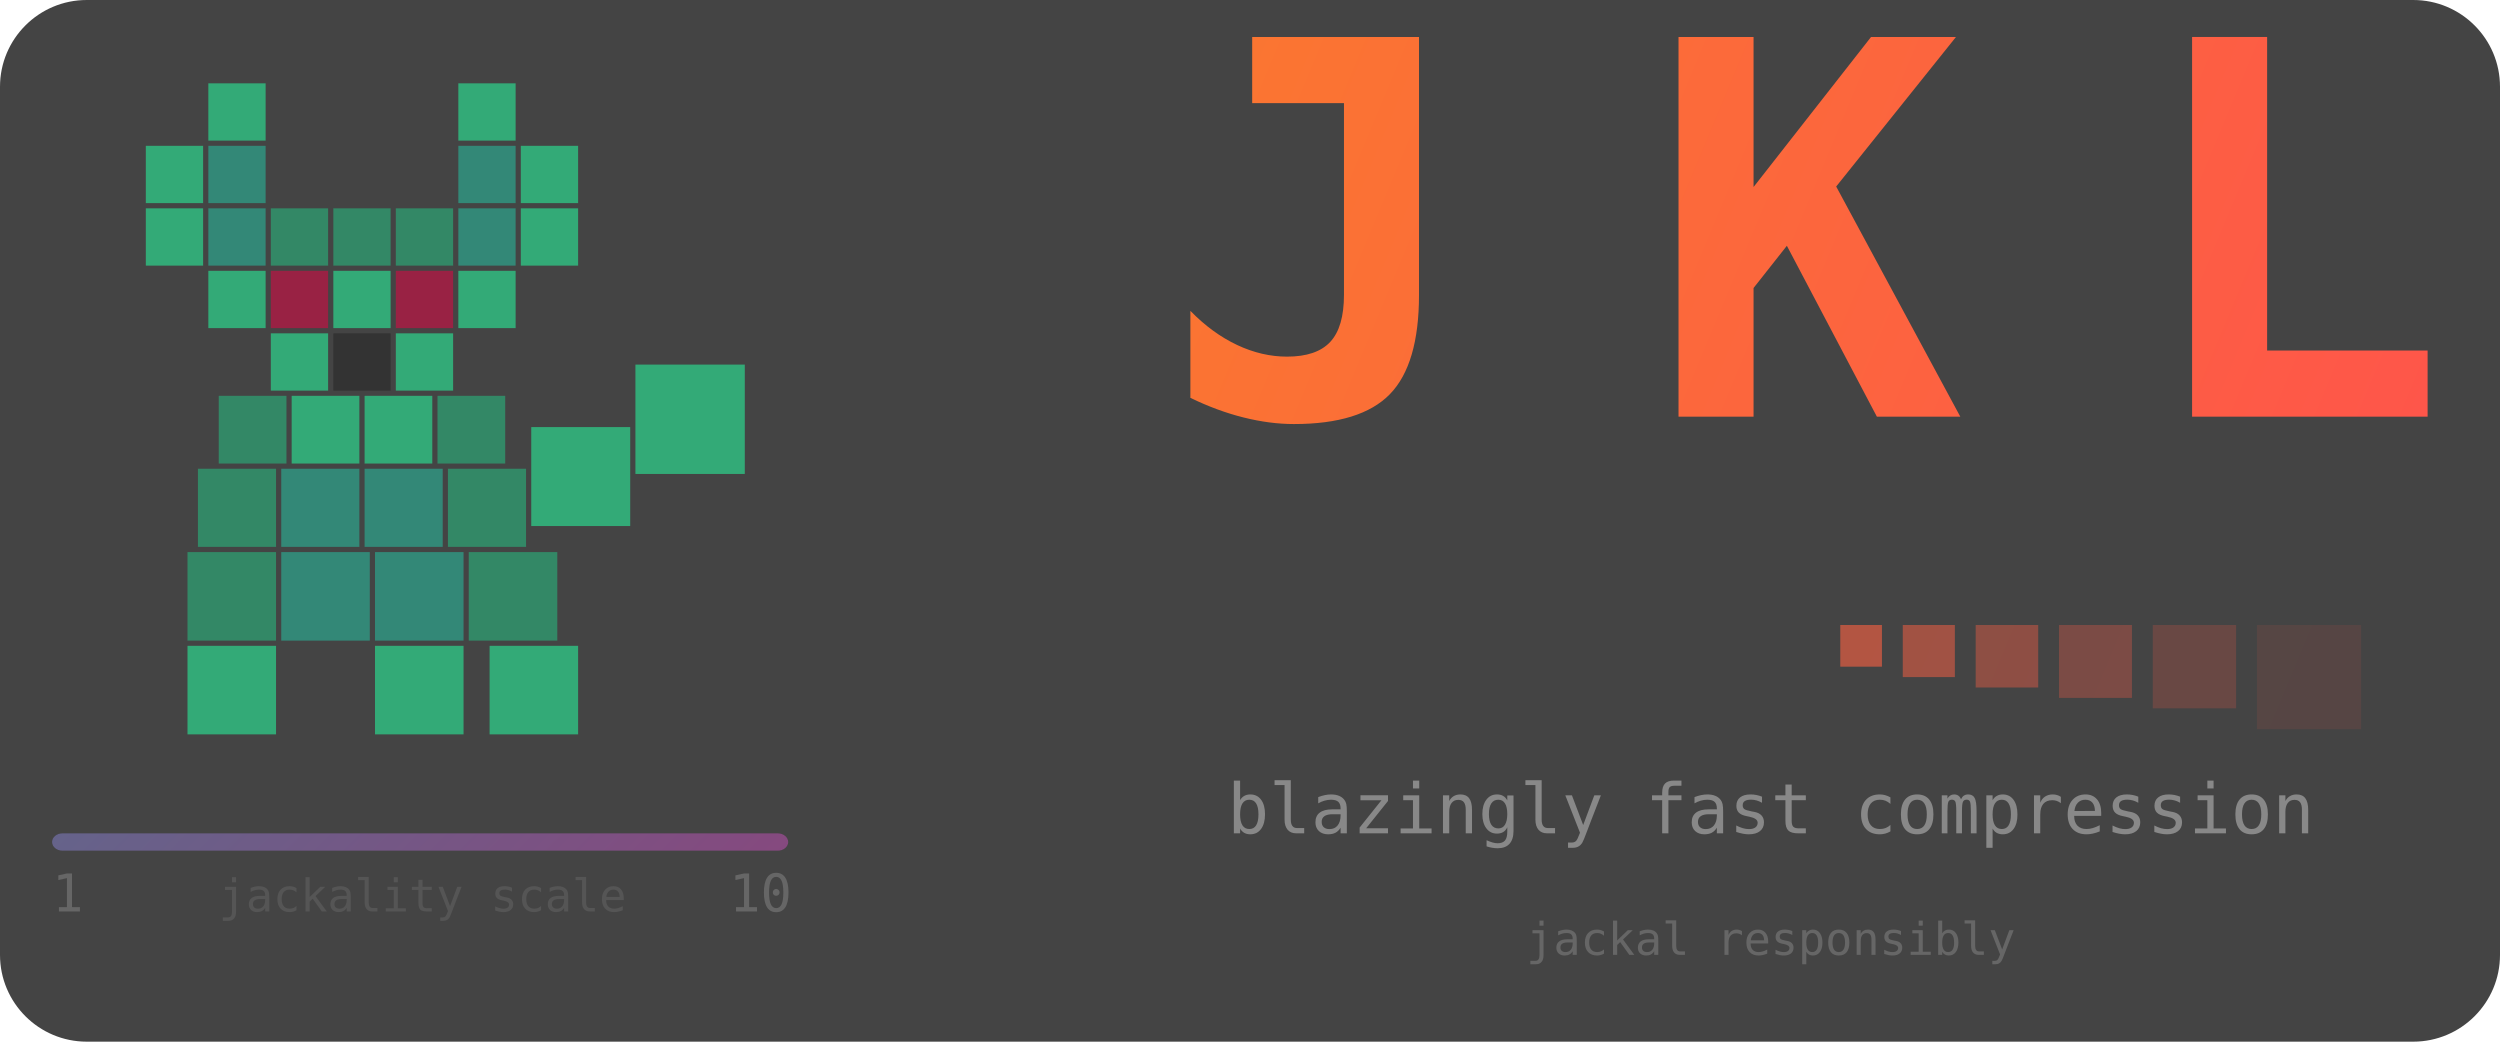
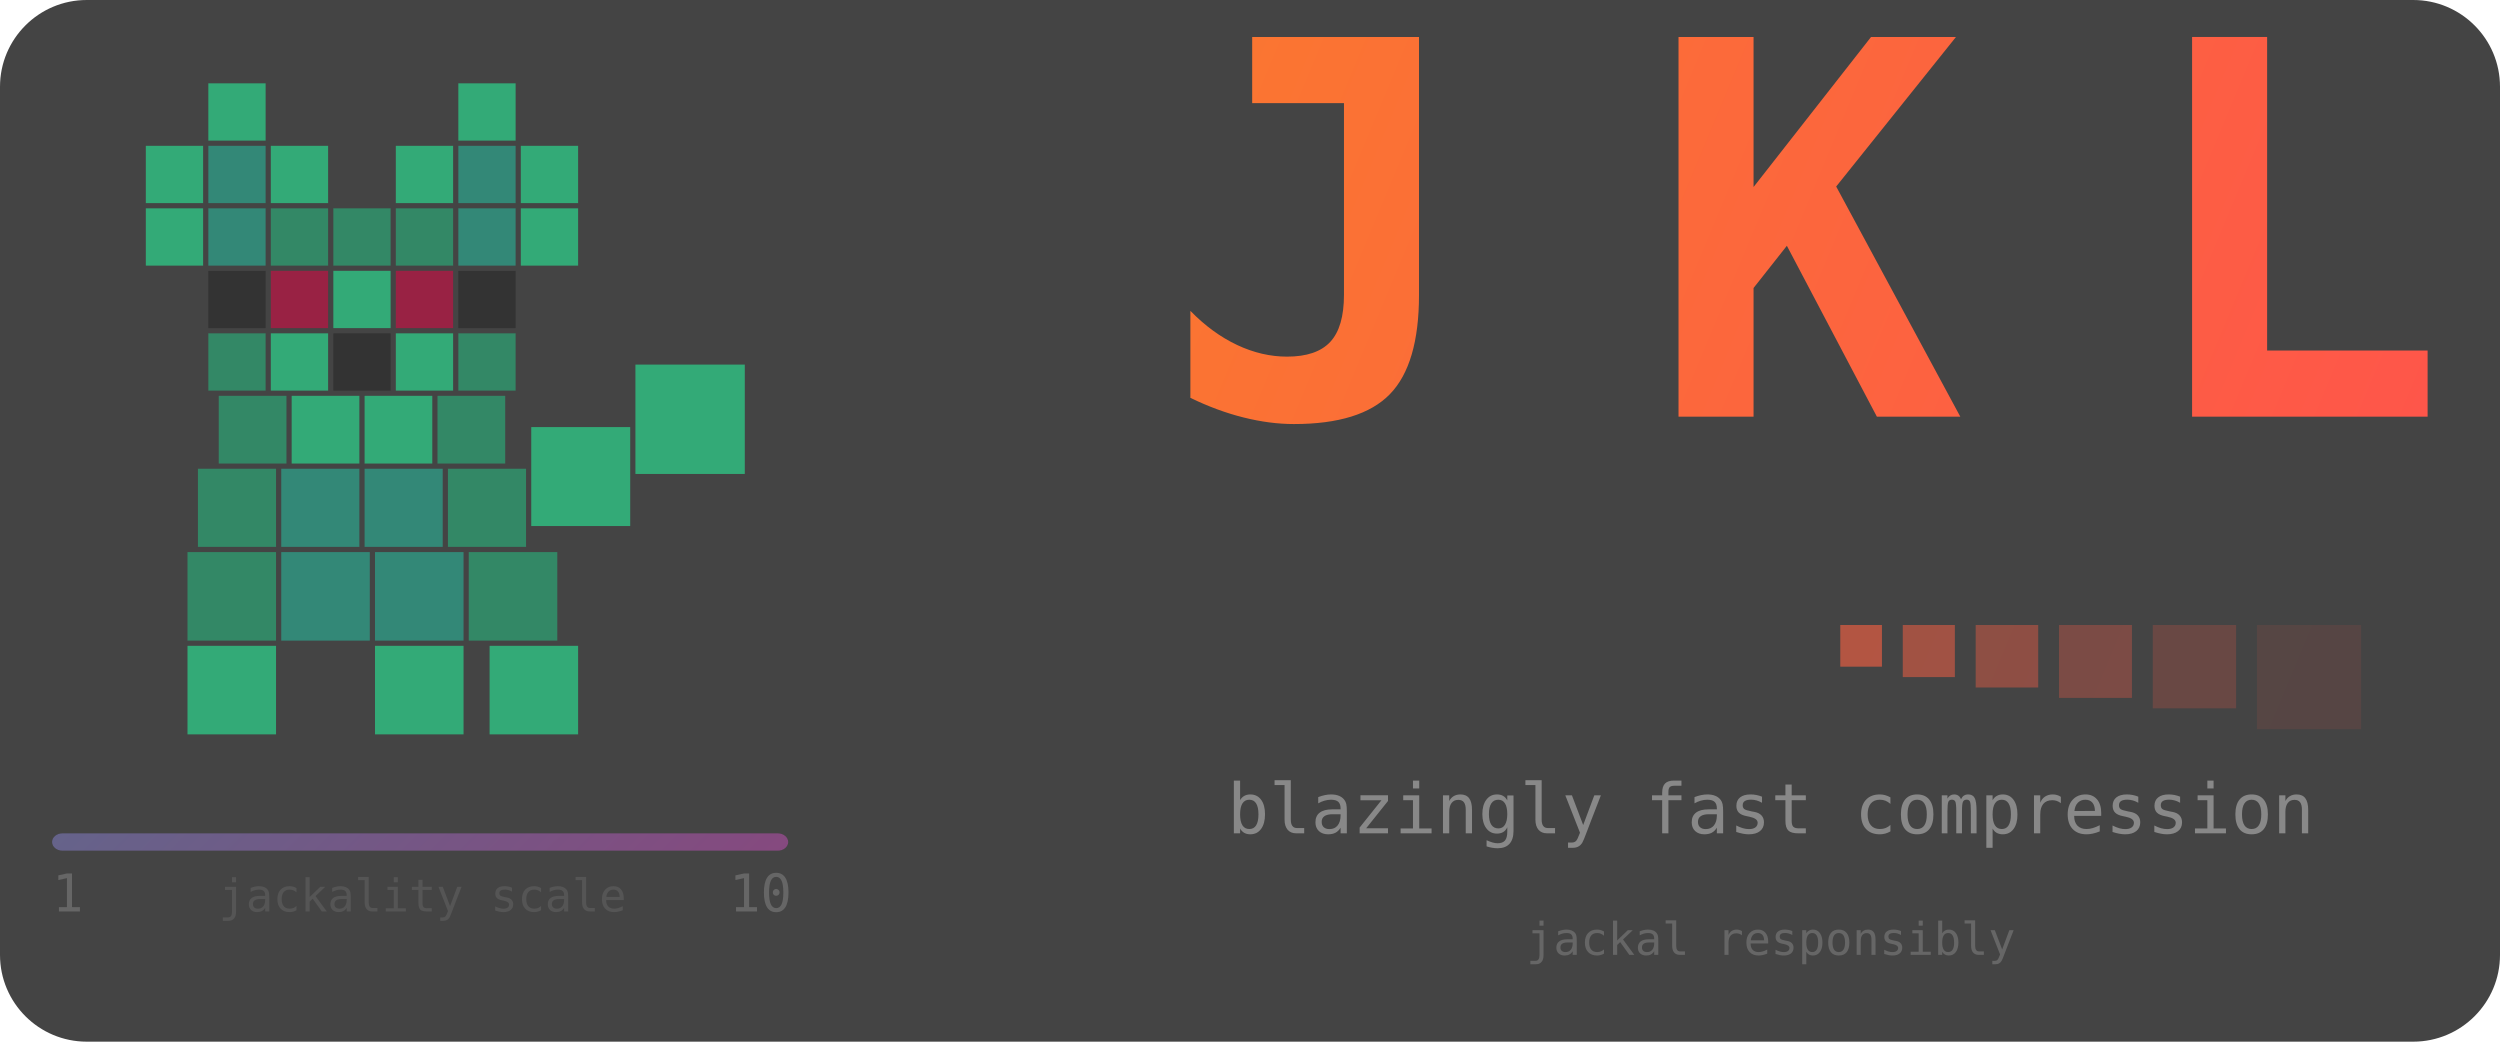
<svg xmlns="http://www.w3.org/2000/svg" viewBox="0 0 1440 600" fill="none">
  <defs>
    <linearGradient id="g1" x1="0" y1="0" x2="600" y2="600" gradientUnits="userSpaceOnUse">
      <stop offset="0%" stop-color="#4bd1fe" />
      <stop offset="100%" stop-color="#ff41bd" />
    </linearGradient>
    <linearGradient id="g2" x1="0" y1="0" x2="1440" y2="600" gradientUnits="userSpaceOnUse">
      <stop offset="0%" stop-color="#f7931a" />
      <stop offset="100%" stop-color="#ff4e50" />
    </linearGradient>
  </defs>
  <rect width="1440" height="600" rx="50" fill="#444" />
  <rect x="84" y="84" width="33" height="33" fill="#3a7" />
  <rect x="84" y="120" width="33" height="33" fill="#3a7" />
  <rect x="120" y="48" width="33" height="33" fill="#3a7" />
+   <rect x="156" y="84" width="33" height="33" fill="#3a7" />
  <rect x="120" y="84" width="33" height="33" fill="#387" />
  <rect x="120" y="120" width="33" height="33" fill="#387" />
  <rect x="264" y="48" width="33" height="33" fill="#3a7" />
+   <rect x="228" y="84" width="33" height="33" fill="#3a7" />
  <rect x="264" y="84" width="33" height="33" fill="#387" />
  <rect x="264" y="120" width="33" height="33" fill="#387" />
  <rect x="300" y="84" width="33" height="33" fill="#3a7" />
  <rect x="300" y="120" width="33" height="33" fill="#3a7" />
-   <rect x="120" y="156" width="33" height="33" fill="#3a7" />
+   <rect x="120" y="192" width="33" height="33" fill="#386" />
+   <rect x="120" y="156" width="33" height="33" fill="#333" />
  <rect x="156" y="120" width="33" height="33" fill="#386" />
  <rect x="192" y="120" width="33" height="33" fill="#386" />
  <rect x="192" y="156" width="33" height="33" fill="#3a7" />
  <rect x="228" y="120" width="33" height="33" fill="#386" />
-   <rect x="264" y="156" width="33" height="33" fill="#3a7" />
+   <rect x="264" y="156" width="33" height="33" fill="#333" />
+   <rect x="264" y="192" width="33" height="33" fill="#386" />
  <rect x="156" y="156" width="33" height="33" fill="#924" />
  <rect x="228" y="156" width="33" height="33" fill="#924" />
  <rect x="156" y="192" width="33" height="33" fill="#3a7" />
  <rect x="192" y="192" width="33" height="33" fill="#333" />
  <rect x="228" y="192" width="33" height="33" fill="#3a7" />
  <rect x="126" y="228" width="39" height="39" fill="#386" />
  <rect x="168" y="228" width="39" height="39" fill="#3a7" />
  <rect x="210" y="228" width="39" height="39" fill="#3a7" />
  <rect x="252" y="228" width="39" height="39" fill="#386" />
  <rect x="114" y="270" width="45" height="45" fill="#386" />
  <rect x="162" y="270" width="45" height="45" fill="#387" />
  <rect x="210" y="270" width="45" height="45" fill="#387" />
  <rect x="258" y="270" width="45" height="45" fill="#386" />
  <rect x="108" y="318" width="51" height="51" fill="#386" />
  <rect x="162" y="318" width="51" height="51" fill="#387" />
  <rect x="216" y="318" width="51" height="51" fill="#387" />
  <rect x="270" y="318" width="51" height="51" fill="#386" />
  <rect x="108" y="372" width="51" height="51" fill="#3a7" />
  <rect x="216" y="372" width="51" height="51" fill="#3a7" />
  <rect x="282" y="372" width="51" height="51" fill="#3a7" />
  <rect x="306" y="246" width="57" height="57" fill="#3a7" />
  <rect x="366" y="210" width="63" height="63" fill="#3a7" />
  <rect x="30" y="480" width="424" height="10" rx="6" fill="#333" />
  <rect x="30" y="480" width="424" height="10" rx="6" fill="url(#g1)" opacity="0.5" />
  <text x="30" y="525" font-family="Consolas" font-size="30" fill="#666">1</text>
  <text x="420" y="525" font-family="Consolas" font-size="30" fill="#666">10</text>
  <text x="126" y="525" font-family="Consolas" font-size="26" fill="#555">jackality scale</text>
  <text x="760" y="240" font-family="Consolas" font-size="300" font-weight="bold" fill="url(#g2)" text-anchor="middle" letter-spacing="48">J</text>
  <text x="1040" y="240" font-family="Consolas" font-size="300" font-weight="bold" fill="url(#g2)" text-anchor="middle" letter-spacing="48">K</text>
  <text x="1320" y="240" font-family="Consolas" font-size="300" font-weight="bold" fill="url(#g2)" text-anchor="middle" letter-spacing="48">L</text>
  <rect x="1060" y="360" width="24" height="24" fill="url(#g2)" opacity="0.6" />
  <rect x="1096" y="360" width="30" height="30" fill="url(#g2)" opacity="0.5" />
  <rect x="1138" y="360" width="36" height="36" fill="url(#g2)" opacity="0.4" />
  <rect x="1186" y="360" width="42" height="42" fill="url(#g2)" opacity="0.3" />
  <rect x="1240" y="360" width="48" height="48" fill="url(#g2)" opacity="0.2" />
  <rect x="1300" y="360" width="60" height="60" fill="url(#g2)" opacity="0.1" />
  <text x="1020" y="480" font-family="Consolas" font-size="40" fill="#888" text-anchor="middle">blazingly fast compression</text>
  <text x="1020" y="550" font-family="Consolas" font-size="26" fill="#666" text-anchor="middle">jackal responsibly</text>
</svg>
